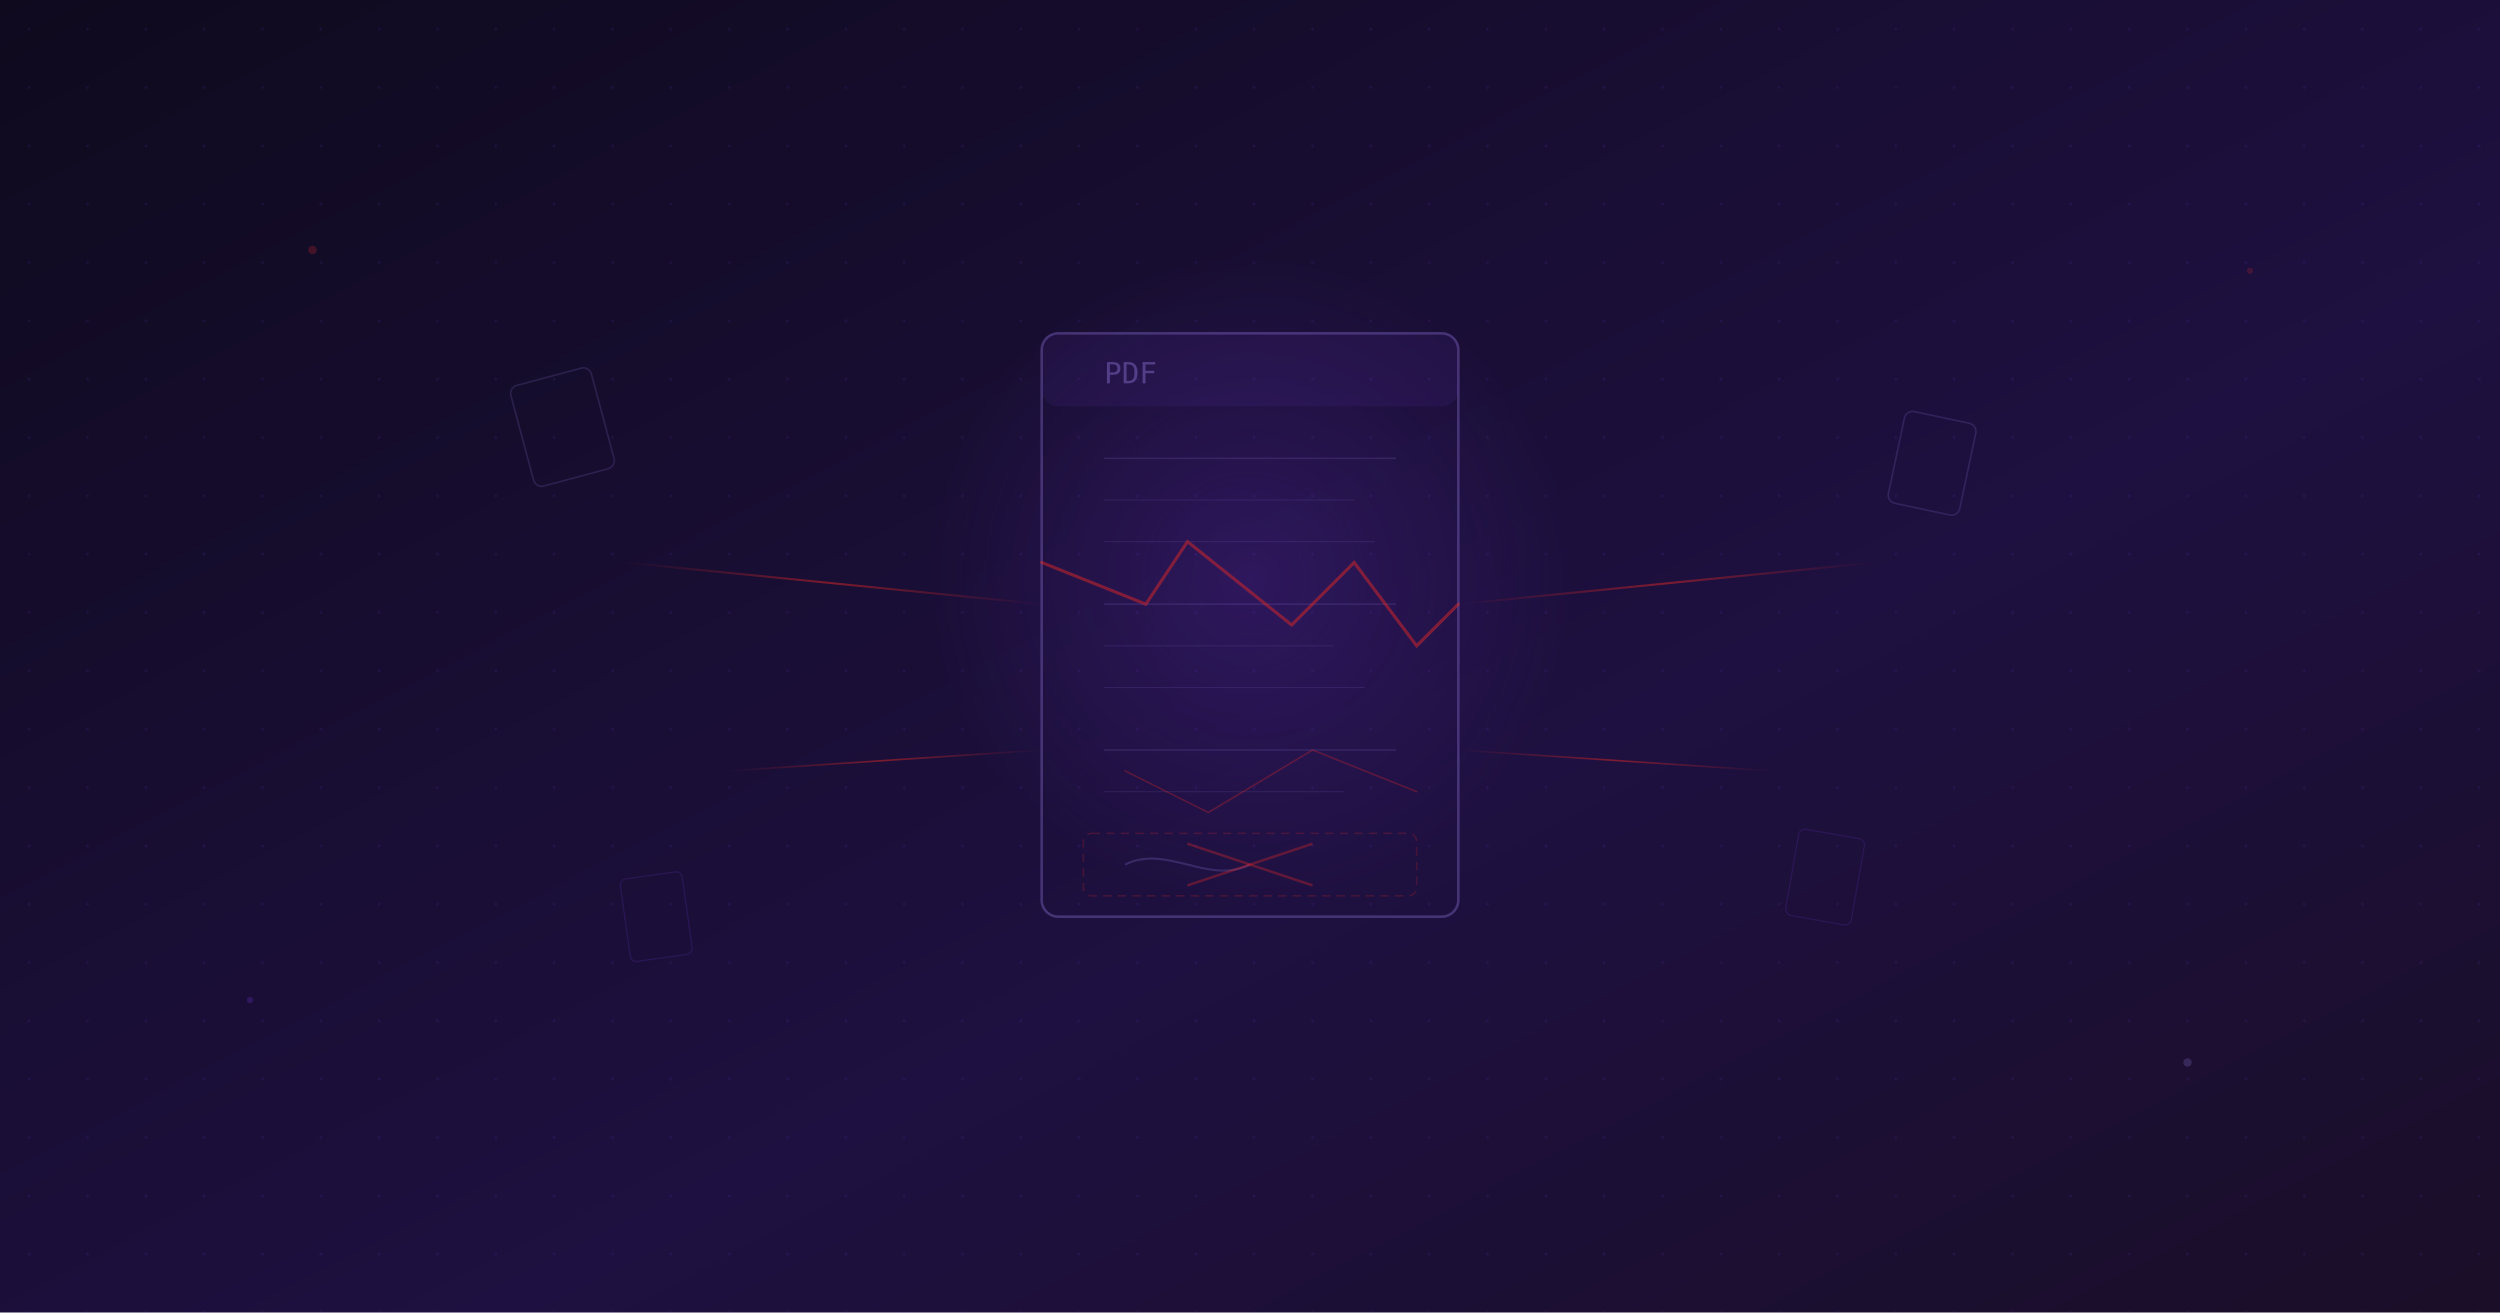
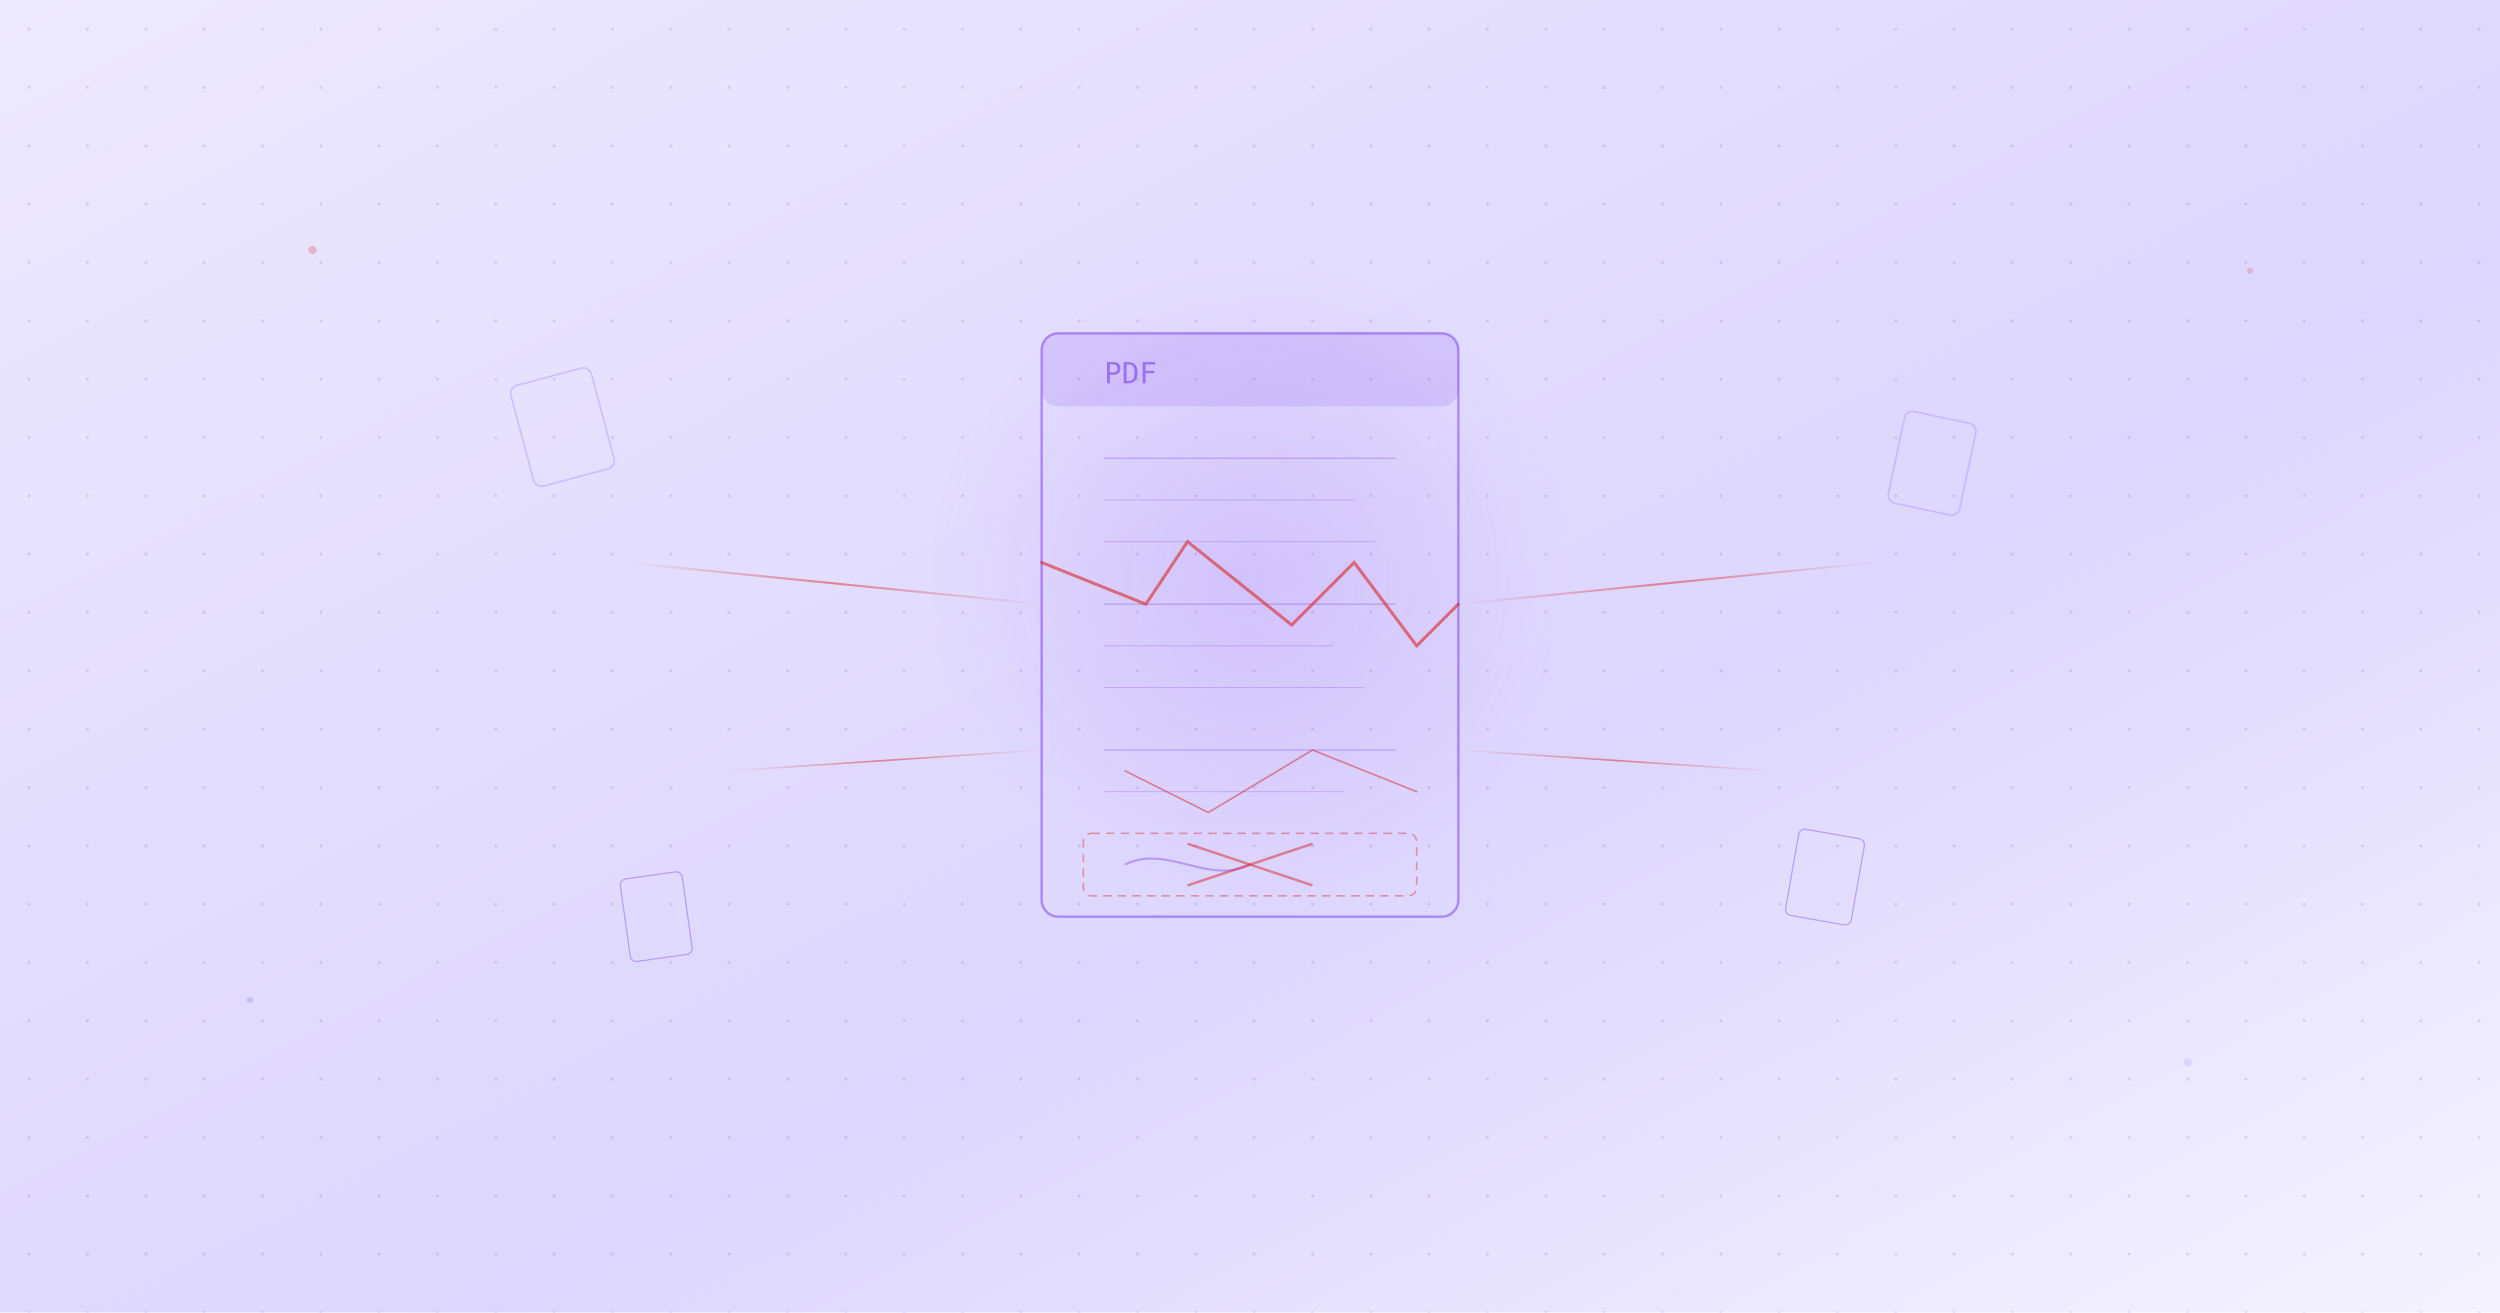
<svg xmlns="http://www.w3.org/2000/svg" viewBox="0 0 1200 630">
  <defs>
    <linearGradient id="bg-pdffail" x1="0" y1="0" x2="1" y2="1">
-       <stop offset="0%" stop-color="#0f0a1e" />
-       <stop offset="60%" stop-color="#1e1040" />
-       <stop offset="100%" stop-color="#1a0e28" />
+       <stop offset="0%" stop-color="#ede9fe" />
+       <stop offset="60%" stop-color="#ddd6fe" />
+       <stop offset="100%" stop-color="#f5f3ff" />
    </linearGradient>
    <radialGradient id="glow-pdffail" cx="50%" cy="45%" r="35%">
-       <stop offset="0%" stop-color="#7c3aed" stop-opacity="0.2" />
+       <stop offset="0%" stop-color="#7c3aed" stop-opacity="0.15" />
      <stop offset="100%" stop-color="#7c3aed" stop-opacity="0" />
    </radialGradient>
    <linearGradient id="crack-line" x1="0" y1="0" x2="1" y2="0">
      <stop offset="0%" stop-color="#dc2626" stop-opacity="0" />
      <stop offset="50%" stop-color="#dc2626" stop-opacity="0.5" />
      <stop offset="100%" stop-color="#dc2626" stop-opacity="0" />
    </linearGradient>
    <pattern id="dots-pdffail" width="28" height="28" patternUnits="userSpaceOnUse">
-       <circle cx="14" cy="14" r="0.7" fill="#7c3aed" opacity="0.1" />
+       <circle cx="14" cy="14" r="0.7" fill="#7c3aed" opacity="0.2" />
    </pattern>
  </defs>
  <rect width="1200" height="630" fill="url(#bg-pdffail)" />
  <circle cx="600" cy="300" r="220" fill="url(#glow-pdffail)" />
  <g transform="translate(600,310)">
-     <rect x="-100" y="-150" width="200" height="280" rx="8" fill="none" stroke="#a78bfa" stroke-width="1.2" opacity="0.3" />
-     <rect x="-100" y="-150" width="200" height="35" rx="8" fill="#7c3aed" opacity="0.08" />
-     <text x="-70" y="-126" font-family="monospace" font-size="14" fill="#a78bfa" opacity="0.35">PDF</text>
-     <line x1="-70" y1="-90" x2="70" y2="-90" stroke="#a78bfa" stroke-width="0.7" opacity="0.15" />
-     <line x1="-70" y1="-70" x2="50" y2="-70" stroke="#a78bfa" stroke-width="0.5" opacity="0.12" />
-     <line x1="-70" y1="-50" x2="60" y2="-50" stroke="#a78bfa" stroke-width="0.5" opacity="0.12" />
-     <line x1="-70" y1="-20" x2="70" y2="-20" stroke="#a78bfa" stroke-width="0.7" opacity="0.15" />
-     <line x1="-70" y1="0" x2="40" y2="0" stroke="#a78bfa" stroke-width="0.5" opacity="0.12" />
-     <line x1="-70" y1="20" x2="55" y2="20" stroke="#a78bfa" stroke-width="0.5" opacity="0.12" />
-     <line x1="-70" y1="50" x2="70" y2="50" stroke="#a78bfa" stroke-width="0.7" opacity="0.15" />
-     <line x1="-70" y1="70" x2="45" y2="70" stroke="#a78bfa" stroke-width="0.5" opacity="0.12" />
-     <path d="M-100 -40 L-50 -20 L-30 -50 L20 -10 L50 -40 L80 0 L100 -20" fill="none" stroke="#dc2626" stroke-width="1.5" opacity="0.5" stroke-linecap="round" />
-     <path d="M-60 60 L-20 80 L30 50 L80 70" fill="none" stroke="#dc2626" stroke-width="0.8" opacity="0.3" stroke-linecap="round" />
-     <rect x="-80" y="90" width="160" height="30" rx="4" fill="none" stroke="#dc2626" stroke-width="0.8" opacity="0.2" stroke-dasharray="4,3" />
-     <path d="M-60 105 C-40 95,-20 115,0 105" fill="none" stroke="#a78bfa" stroke-width="1" opacity="0.2" />
-     <line x1="-30" y1="95" x2="30" y2="115" stroke="#dc2626" stroke-width="1.2" opacity="0.35" />
-     <line x1="30" y1="95" x2="-30" y2="115" stroke="#dc2626" stroke-width="1.2" opacity="0.35" />
+     <rect x="-100" y="-150" width="200" height="280" rx="8" fill="none" stroke="#7c3aed" stroke-width="1.2" opacity="0.5" />
+     <rect x="-100" y="-150" width="200" height="35" rx="8" fill="#7c3aed" opacity="0.15" />
+     <text x="-70" y="-126" font-family="monospace" font-size="14" fill="#7c3aed" opacity="0.6">PDF</text>
+     <line x1="-70" y1="-90" x2="70" y2="-90" stroke="#7c3aed" stroke-width="0.7" opacity="0.3" />
+     <line x1="-70" y1="-70" x2="50" y2="-70" stroke="#7c3aed" stroke-width="0.5" opacity="0.25" />
+     <line x1="-70" y1="-50" x2="60" y2="-50" stroke="#7c3aed" stroke-width="0.5" opacity="0.25" />
+     <line x1="-70" y1="-20" x2="70" y2="-20" stroke="#7c3aed" stroke-width="0.7" opacity="0.3" />
+     <line x1="-70" y1="0" x2="40" y2="0" stroke="#7c3aed" stroke-width="0.5" opacity="0.25" />
+     <line x1="-70" y1="20" x2="55" y2="20" stroke="#7c3aed" stroke-width="0.5" opacity="0.25" />
+     <line x1="-70" y1="50" x2="70" y2="50" stroke="#7c3aed" stroke-width="0.7" opacity="0.3" />
+     <line x1="-70" y1="70" x2="45" y2="70" stroke="#7c3aed" stroke-width="0.5" opacity="0.25" />
+     <path d="M-100 -40 L-50 -20 L-30 -50 L20 -10 L50 -40 L80 0 L100 -20" fill="none" stroke="#dc2626" stroke-width="1.5" opacity="0.6" stroke-linecap="round" />
+     <path d="M-60 60 L-20 80 L30 50 L80 70" fill="none" stroke="#dc2626" stroke-width="0.8" opacity="0.5" stroke-linecap="round" />
+     <rect x="-80" y="90" width="160" height="30" rx="4" fill="none" stroke="#dc2626" stroke-width="0.8" opacity="0.4" stroke-dasharray="4,3" />
+     <path d="M-60 105 C-40 95,-20 115,0 105" fill="none" stroke="#7c3aed" stroke-width="1" opacity="0.4" />
+     <line x1="-30" y1="95" x2="30" y2="115" stroke="#dc2626" stroke-width="1.2" opacity="0.5" />
+     <line x1="30" y1="95" x2="-30" y2="115" stroke="#dc2626" stroke-width="1.2" opacity="0.5" />
  </g>
  <line x1="300" y1="270" x2="500" y2="290" stroke="url(#crack-line)" stroke-width="1" />
  <line x1="700" y1="290" x2="900" y2="270" stroke="url(#crack-line)" stroke-width="1" />
  <line x1="350" y1="370" x2="500" y2="360" stroke="url(#crack-line)" stroke-width="0.8" />
  <line x1="700" y1="360" x2="850" y2="370" stroke="url(#crack-line)" stroke-width="0.8" />
-   <g opacity="0.15">
+   <g opacity="0.4">
    <rect x="250" y="180" width="40" height="50" rx="4" fill="none" stroke="#a78bfa" stroke-width="0.8" transform="rotate(-15,270,205)" />
    <rect x="910" y="200" width="35" height="45" rx="4" fill="none" stroke="#a78bfa" stroke-width="0.8" transform="rotate(12,928,222)" />
    <rect x="300" y="420" width="30" height="40" rx="3" fill="none" stroke="#7c3aed" stroke-width="0.6" transform="rotate(-8,315,440)" />
    <rect x="860" y="400" width="32" height="42" rx="3" fill="none" stroke="#7c3aed" stroke-width="0.6" transform="rotate(10,876,421)" />
  </g>
  <circle cx="150" cy="120" r="2" fill="#dc2626" opacity="0.25" />
  <circle cx="1050" cy="510" r="2" fill="#a78bfa" opacity="0.2" />
  <circle cx="120" cy="480" r="1.5" fill="#7c3aed" opacity="0.2" />
  <circle cx="1080" cy="130" r="1.5" fill="#dc2626" opacity="0.2" />
  <rect width="1200" height="630" fill="url(#dots-pdffail)" />
</svg>
